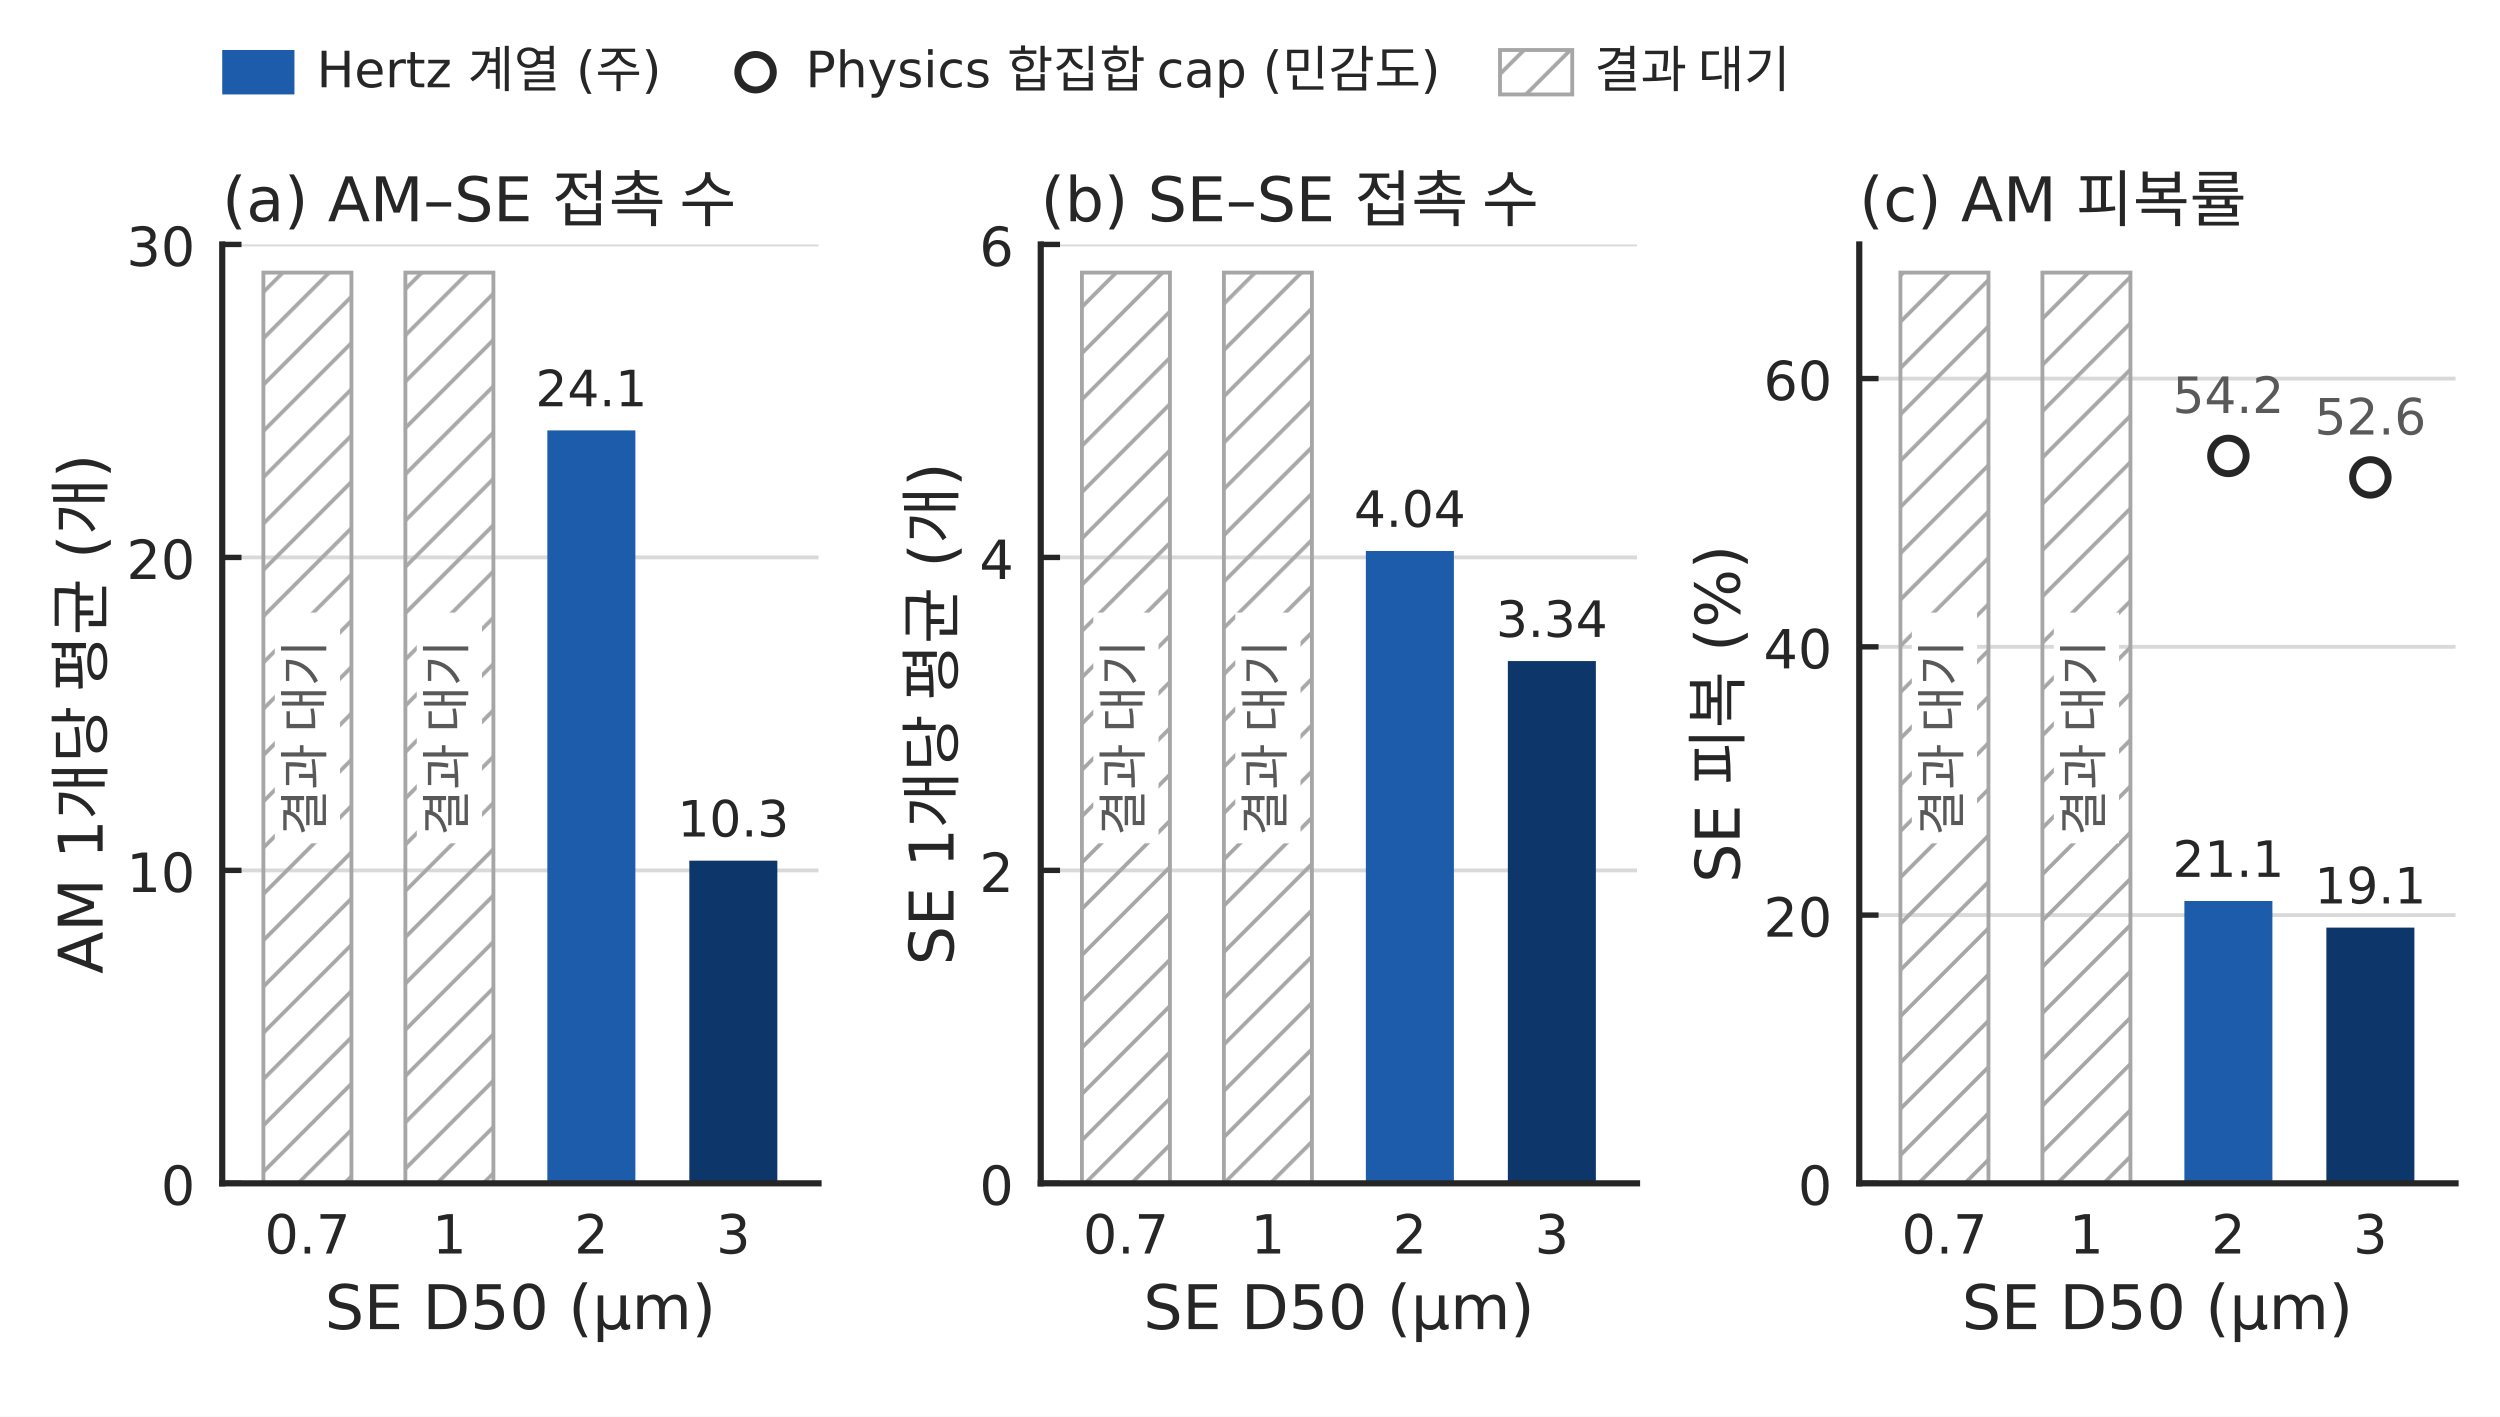
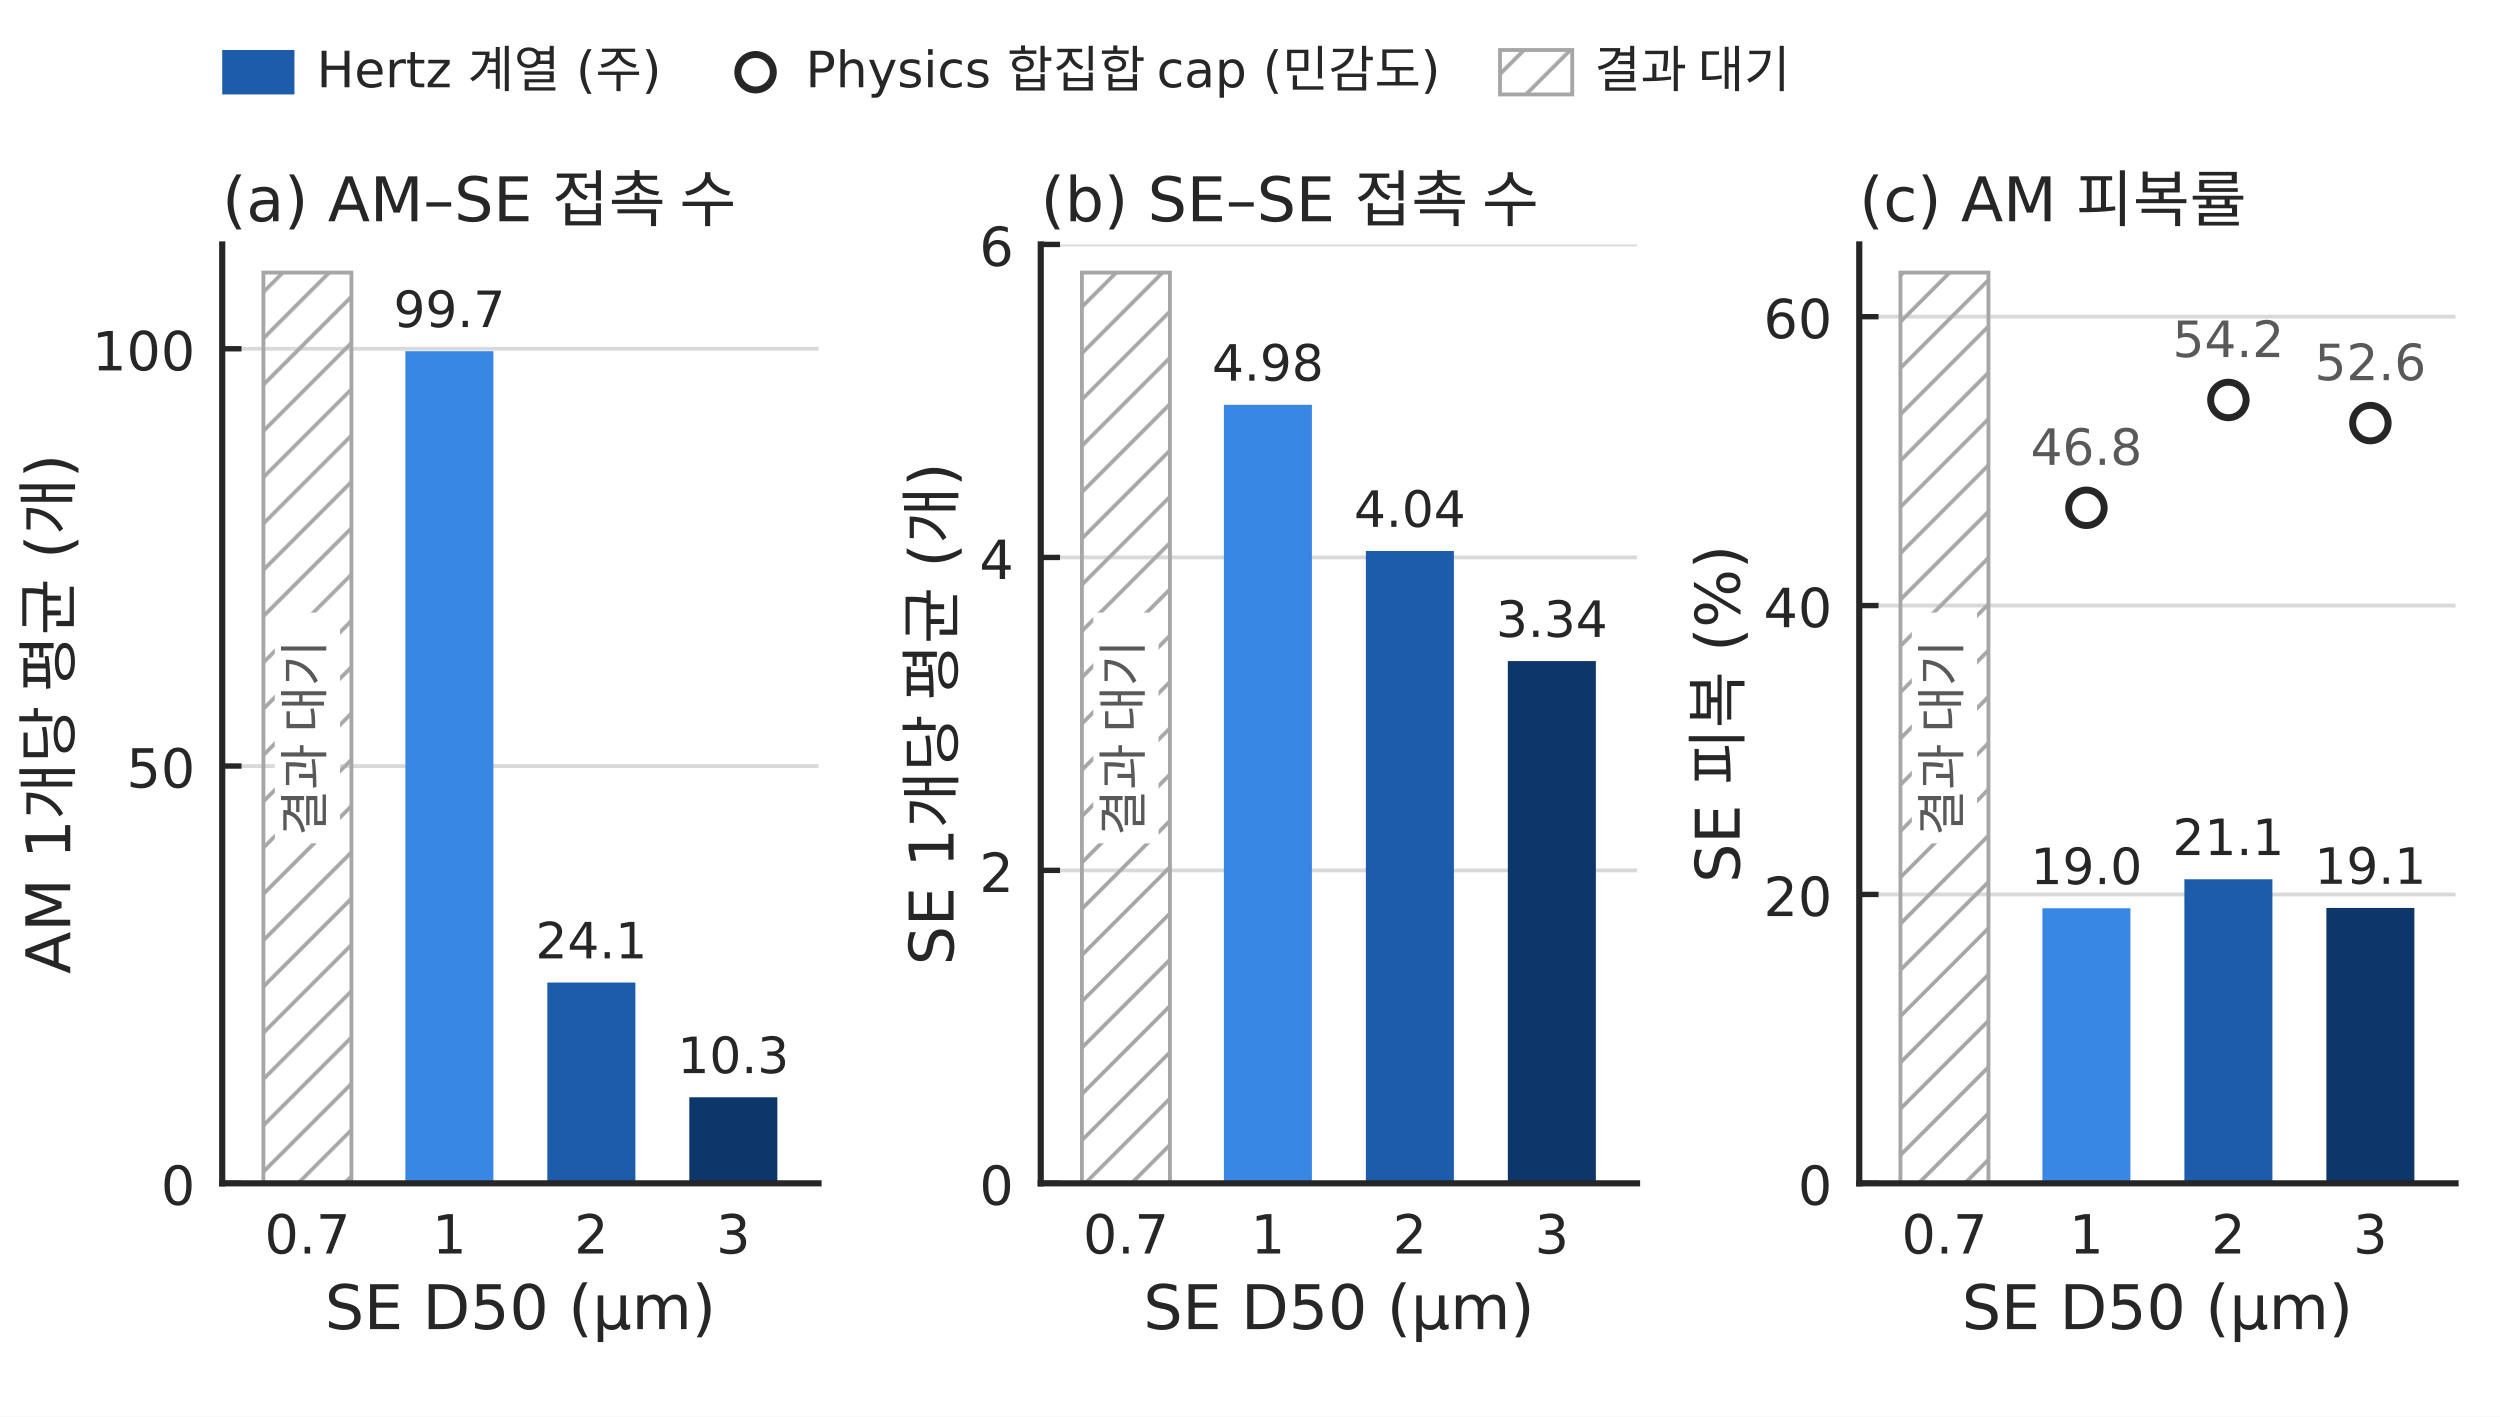
<svg xmlns="http://www.w3.org/2000/svg" xmlns:xlink="http://www.w3.org/1999/xlink" width="324pt" height="183.6pt" viewBox="0 0 324 183.6" version="1.1">
  <defs>
    <style type="text/css">*{stroke-linejoin: round; stroke-linecap: butt}</style>
  </defs>
  <g id="figure_1">
    <g id="patch_1">
      <path d="M 0 183.6  L 324 183.6  L 324 0  L 0 0  z " style="fill: #ffffff" />
    </g>
    <g id="axes_1">
      <g id="patch_2">
        <path d="M 28.8 153.36  L 106.08 153.36  L 106.08 31.68  L 28.8 31.68  z " style="fill: #ffffff" />
      </g>
      <g id="matplotlib.axis_1">
        <g id="xtick_1">
          <g id="line2d_1" />
          <g id="text_1">
            <text style="font-size: 7px; font-family: 'Aptos', 'Malgun Gothic', 'Carlito', 'WenQuanYi Zen Hei', 'DejaVu Sans'; text-anchor: middle; fill: #262626" x="39.84" y="162.459" transform="rotate(-0 39.84 162.4586)">0.7</text>
          </g>
        </g>
        <g id="xtick_2">
          <g id="line2d_2" />
          <g id="text_2">
            <text style="font-size: 7px; font-family: 'Aptos', 'Malgun Gothic', 'Carlito', 'WenQuanYi Zen Hei', 'DejaVu Sans'; text-anchor: middle; fill: #262626" x="58.24" y="162.459" transform="rotate(-0 58.24 162.4586)">1</text>
          </g>
        </g>
        <g id="xtick_3">
          <g id="line2d_3" />
          <g id="text_3">
            <text style="font-size: 7px; font-family: 'Aptos', 'Malgun Gothic', 'Carlito', 'WenQuanYi Zen Hei', 'DejaVu Sans'; text-anchor: middle; fill: #262626" x="76.64" y="162.459" transform="rotate(-0 76.64 162.4586)">2</text>
          </g>
        </g>
        <g id="xtick_4">
          <g id="line2d_4" />
          <g id="text_4">
            <text style="font-size: 7px; font-family: 'Aptos', 'Malgun Gothic', 'Carlito', 'WenQuanYi Zen Hei', 'DejaVu Sans'; text-anchor: middle; fill: #262626" x="95.04" y="162.459" transform="rotate(-0 95.04 162.4586)">3</text>
          </g>
        </g>
        <g id="text_5">
          <text style="font-size: 8px; font-family: 'Aptos', 'Malgun Gothic', 'Carlito', 'WenQuanYi Zen Hei', 'DejaVu Sans'; text-anchor: middle; fill: #262626" x="67.44" y="172.258" transform="rotate(-0 67.44 172.2584)">SE D50 (µm)</text>
        </g>
      </g>
      <g id="matplotlib.axis_2">
        <g id="ytick_1">
          <g id="line2d_5">
            <path d="M 28.8 153.36  L 106.08 153.36  " clip-path="url(#pa91ef1bcfa)" style="fill: none; stroke: #d9d9d9; stroke-width: 0.5; stroke-linecap: square" />
          </g>
          <g id="line2d_6">
            <defs>
              <path id="m4b9ea9e945" d="M 0 0  L 2.5 0  " style="stroke: #262626; stroke-width: 0.7" />
            </defs>
            <g>
              <use xlink:href="#m4b9ea9e945" x="28.8" y="153.36" style="fill: #262626; stroke: #262626; stroke-width: 0.7" />
            </g>
          </g>
          <g id="text_6">
            <text style="font-size: 7px; font-family: 'Aptos', 'Malgun Gothic', 'Carlito', 'WenQuanYi Zen Hei', 'DejaVu Sans'; text-anchor: end; fill: #262626" x="25.3" y="156.159" transform="rotate(-0 25.3 156.1593)">0</text>
          </g>
        </g>
        <g id="ytick_2">
          <g id="line2d_7">
-             <path d="M 28.8 112.8  L 106.08 112.8  " clip-path="url(#pa91ef1bcfa)" style="fill: none; stroke: #d9d9d9; stroke-width: 0.5; stroke-linecap: square" />
+             <path d="M 28.8 99.28  L 106.08 99.28  " clip-path="url(#pa91ef1bcfa)" style="fill: none; stroke: #d9d9d9; stroke-width: 0.5; stroke-linecap: square" />
          </g>
          <g id="line2d_8">
            <g>
-               <use xlink:href="#m4b9ea9e945" x="28.8" y="112.8" style="fill: #262626; stroke: #262626; stroke-width: 0.7" />
+               <use xlink:href="#m4b9ea9e945" x="28.8" y="99.28" style="fill: #262626; stroke: #262626; stroke-width: 0.7" />
            </g>
          </g>
          <g id="text_7">
-             <text style="font-size: 7px; font-family: 'Aptos', 'Malgun Gothic', 'Carlito', 'WenQuanYi Zen Hei', 'DejaVu Sans'; text-anchor: end; fill: #262626" x="25.3" y="115.599" transform="rotate(-0 25.3 115.5993)">10</text>
+             <text style="font-size: 7px; font-family: 'Aptos', 'Malgun Gothic', 'Carlito', 'WenQuanYi Zen Hei', 'DejaVu Sans'; text-anchor: end; fill: #262626" x="25.3" y="102.079" transform="rotate(-0 25.3 102.0793)">50</text>
          </g>
        </g>
        <g id="ytick_3">
          <g id="line2d_9">
-             <path d="M 28.8 72.24  L 106.08 72.24  " clip-path="url(#pa91ef1bcfa)" style="fill: none; stroke: #d9d9d9; stroke-width: 0.5; stroke-linecap: square" />
+             <path d="M 28.8 45.2  L 106.08 45.2  " clip-path="url(#pa91ef1bcfa)" style="fill: none; stroke: #d9d9d9; stroke-width: 0.5; stroke-linecap: square" />
          </g>
          <g id="line2d_10">
            <g>
-               <use xlink:href="#m4b9ea9e945" x="28.8" y="72.24" style="fill: #262626; stroke: #262626; stroke-width: 0.7" />
+               <use xlink:href="#m4b9ea9e945" x="28.8" y="45.2" style="fill: #262626; stroke: #262626; stroke-width: 0.7" />
            </g>
          </g>
          <g id="text_8">
-             <text style="font-size: 7px; font-family: 'Aptos', 'Malgun Gothic', 'Carlito', 'WenQuanYi Zen Hei', 'DejaVu Sans'; text-anchor: end; fill: #262626" x="25.3" y="75.039" transform="rotate(-0 25.3 75.03932)">20</text>
-           </g>
-         </g>
-         <g id="ytick_4">
-           <g id="line2d_11">
-             <path d="M 28.8 31.68  L 106.08 31.68  " clip-path="url(#pa91ef1bcfa)" style="fill: none; stroke: #d9d9d9; stroke-width: 0.5; stroke-linecap: square" />
-           </g>
-           <g id="line2d_12">
-             <g>
-               <use xlink:href="#m4b9ea9e945" x="28.8" y="31.68" style="fill: #262626; stroke: #262626; stroke-width: 0.7" />
-             </g>
-           </g>
-           <g id="text_9">
-             <text style="font-size: 7px; font-family: 'Aptos', 'Malgun Gothic', 'Carlito', 'WenQuanYi Zen Hei', 'DejaVu Sans'; text-anchor: end; fill: #262626" x="25.3" y="34.479" transform="rotate(-0 25.3 34.47932)">30</text>
-           </g>
-         </g>
-         <g id="text_10">
-           <text style="font-size: 8px; font-family: 'Aptos', 'Malgun Gothic', 'Carlito', 'WenQuanYi Zen Hei', 'DejaVu Sans'; text-anchor: middle; fill: #262626" x="13.303" y="92.52" transform="rotate(-90 13.30281 92.52)">AM 1개당 평균 (개)</text>
+             <text style="font-size: 7px; font-family: 'Aptos', 'Malgun Gothic', 'Carlito', 'WenQuanYi Zen Hei', 'DejaVu Sans'; text-anchor: end; fill: #262626" x="25.3" y="47.999" transform="rotate(-0 25.3 47.99932)">100</text>
+           </g>
+         </g>
+         <g id="text_9">
+           <text style="font-size: 8px; font-family: 'Aptos', 'Malgun Gothic', 'Carlito', 'WenQuanYi Zen Hei', 'DejaVu Sans'; text-anchor: middle; fill: #262626" x="9.105" y="92.52" transform="rotate(-90 9.105 92.52)">AM 1개당 평균 (개)</text>
        </g>
      </g>
      <g id="patch_3">
        <path d="M 34.136 153.36  L 45.544 153.36  L 45.544 35.33  L 34.136 35.33  z " clip-path="url(#pa91ef1bcfa)" style="fill: url(#hf01d2c8f13); stroke: #a6a6a6; stroke-width: 0.5; stroke-linejoin: miter" />
      </g>
      <g id="patch_4">
-         <path d="M 52.536 153.36  L 63.944 153.36  L 63.944 35.33  L 52.536 35.33  z " clip-path="url(#pa91ef1bcfa)" style="fill: url(#hf01d2c8f13); stroke: #a6a6a6; stroke-width: 0.5; stroke-linejoin: miter" />
+         <path d="M 52.536 153.36  L 63.944 153.36  L 63.944 45.517  L 52.536 45.517  z " clip-path="url(#pa91ef1bcfa)" style="fill: #3987e5" />
      </g>
      <g id="patch_5">
-         <path d="M 70.936 153.36  L 82.344 153.36  L 82.344 55.78  L 70.936 55.78  z " clip-path="url(#pa91ef1bcfa)" style="fill: #1c5cab" />
+         <path d="M 70.936 153.36  L 82.344 153.36  L 82.344 127.339  L 70.936 127.339  z " clip-path="url(#pa91ef1bcfa)" style="fill: #1c5cab" />
      </g>
      <g id="patch_6">
-         <path d="M 89.336 153.36  L 100.744 153.36  L 100.744 111.541  L 89.336 111.541  z " clip-path="url(#pa91ef1bcfa)" style="fill: #0d366b" />
+         <path d="M 89.336 153.36  L 100.744 153.36  L 100.744 142.208  L 89.336 142.208  z " clip-path="url(#pa91ef1bcfa)" style="fill: #0d366b" />
      </g>
      <g id="patch_7">
        <path d="M 28.8 153.36  L 28.8 31.68  " style="fill: none; stroke: #262626; stroke-width: 0.8; stroke-linejoin: miter; stroke-linecap: square" />
      </g>
      <g id="patch_8">
        <path d="M 28.8 153.36  L 106.08 153.36  " style="fill: none; stroke: #262626; stroke-width: 0.8; stroke-linejoin: miter; stroke-linecap: square" />
      </g>
-       <g id="text_11">
+       <g id="text_10">
        <g id="patch_9">
          <path d="M 44.065 109.295  L 44.065 79.396  L 35.615 79.396  L 35.615 109.295  z " style="fill: #ffffff" />
        </g>
        <text style="font-size: 6.5px; font-family: 'Aptos', 'Malgun Gothic', 'Carlito', 'WenQuanYi Zen Hei', 'DejaVu Sans'; fill: #595959" transform="translate(41.78873 108.3197) rotate(-90)">결과 대기</text>
      </g>
+       <g id="text_11">
+         <text style="font-size: 8px; font-family: 'Aptos', 'Malgun Gothic', 'Carlito', 'WenQuanYi Zen Hei', 'DejaVu Sans'; text-anchor: start; fill: #262626" x="28.8" y="28.68" transform="rotate(-0 28.8 28.68)">(a) AM–SE 접촉 수</text>
+       </g>
      <g id="text_12">
-         <g id="patch_10">
-           <path d="M 62.465 109.295  L 62.465 79.396  L 54.015 79.396  L 54.015 109.295  z " style="fill: #ffffff" />
-         </g>
-         <text style="font-size: 6.5px; font-family: 'Aptos', 'Malgun Gothic', 'Carlito', 'WenQuanYi Zen Hei', 'DejaVu Sans'; fill: #595959" transform="translate(60.18873 108.3197) rotate(-90)">결과 대기</text>
+         <text style="font-size: 6.5px; font-family: 'Aptos', 'Malgun Gothic', 'Carlito', 'WenQuanYi Zen Hei', 'DejaVu Sans'; text-anchor: middle; fill: #262626" x="58.24" y="42.39" transform="rotate(-0 58.24 42.39049)">99.7</text>
      </g>
      <g id="text_13">
-         <text style="font-size: 8px; font-family: 'Aptos', 'Malgun Gothic', 'Carlito', 'WenQuanYi Zen Hei', 'DejaVu Sans'; text-anchor: start; fill: #262626" x="28.8" y="28.68" transform="rotate(-0 28.8 28.68)">(a) AM–SE 접촉 수</text>
+         <text style="font-size: 6.5px; font-family: 'Aptos', 'Malgun Gothic', 'Carlito', 'WenQuanYi Zen Hei', 'DejaVu Sans'; text-anchor: middle; fill: #262626" x="76.64" y="124.212" transform="rotate(-0 76.64 124.2123)">24.1</text>
      </g>
      <g id="text_14">
-         <text style="font-size: 6.5px; font-family: 'Aptos', 'Malgun Gothic', 'Carlito', 'WenQuanYi Zen Hei', 'DejaVu Sans'; text-anchor: middle; fill: #262626" x="76.64" y="52.654" transform="rotate(-0 76.64 52.654)">24.1</text>
-       </g>
-       <g id="text_15">
-         <text style="font-size: 6.5px; font-family: 'Aptos', 'Malgun Gothic', 'Carlito', 'WenQuanYi Zen Hei', 'DejaVu Sans'; text-anchor: middle; fill: #262626" x="95.04" y="108.415" transform="rotate(-0 95.04 108.4146)">10.3</text>
+         <text style="font-size: 6.5px; font-family: 'Aptos', 'Malgun Gothic', 'Carlito', 'WenQuanYi Zen Hei', 'DejaVu Sans'; text-anchor: middle; fill: #262626" x="95.04" y="139.082" transform="rotate(-0 95.04 139.0818)">10.3</text>
      </g>
    </g>
    <g id="axes_2">
-       <g id="patch_11">
+       <g id="patch_10">
        <path d="M 134.88 153.36  L 212.16 153.36  L 212.16 31.68  L 134.88 31.68  z " style="fill: #ffffff" />
      </g>
      <g id="matplotlib.axis_3">
        <g id="xtick_5">
+           <g id="line2d_11" />
+           <g id="text_15">
+             <text style="font-size: 7px; font-family: 'Aptos', 'Malgun Gothic', 'Carlito', 'WenQuanYi Zen Hei', 'DejaVu Sans'; text-anchor: middle; fill: #262626" x="145.92" y="162.459" transform="rotate(-0 145.92 162.4586)">0.7</text>
+           </g>
+         </g>
+         <g id="xtick_6">
+           <g id="line2d_12" />
+           <g id="text_16">
+             <text style="font-size: 7px; font-family: 'Aptos', 'Malgun Gothic', 'Carlito', 'WenQuanYi Zen Hei', 'DejaVu Sans'; text-anchor: middle; fill: #262626" x="164.32" y="162.459" transform="rotate(-0 164.32 162.4586)">1</text>
+           </g>
+         </g>
+         <g id="xtick_7">
          <g id="line2d_13" />
-           <g id="text_16">
-             <text style="font-size: 7px; font-family: 'Aptos', 'Malgun Gothic', 'Carlito', 'WenQuanYi Zen Hei', 'DejaVu Sans'; text-anchor: middle; fill: #262626" x="145.92" y="162.459" transform="rotate(-0 145.92 162.4586)">0.7</text>
-           </g>
-         </g>
-         <g id="xtick_6">
+           <g id="text_17">
+             <text style="font-size: 7px; font-family: 'Aptos', 'Malgun Gothic', 'Carlito', 'WenQuanYi Zen Hei', 'DejaVu Sans'; text-anchor: middle; fill: #262626" x="182.72" y="162.459" transform="rotate(-0 182.72 162.4586)">2</text>
+           </g>
+         </g>
+         <g id="xtick_8">
          <g id="line2d_14" />
-           <g id="text_17">
-             <text style="font-size: 7px; font-family: 'Aptos', 'Malgun Gothic', 'Carlito', 'WenQuanYi Zen Hei', 'DejaVu Sans'; text-anchor: middle; fill: #262626" x="164.32" y="162.459" transform="rotate(-0 164.32 162.4586)">1</text>
-           </g>
-         </g>
-         <g id="xtick_7">
-           <g id="line2d_15" />
          <g id="text_18">
-             <text style="font-size: 7px; font-family: 'Aptos', 'Malgun Gothic', 'Carlito', 'WenQuanYi Zen Hei', 'DejaVu Sans'; text-anchor: middle; fill: #262626" x="182.72" y="162.459" transform="rotate(-0 182.72 162.4586)">2</text>
-           </g>
-         </g>
-         <g id="xtick_8">
-           <g id="line2d_16" />
-           <g id="text_19">
            <text style="font-size: 7px; font-family: 'Aptos', 'Malgun Gothic', 'Carlito', 'WenQuanYi Zen Hei', 'DejaVu Sans'; text-anchor: middle; fill: #262626" x="201.12" y="162.459" transform="rotate(-0 201.12 162.4586)">3</text>
          </g>
        </g>
-         <g id="text_20">
+         <g id="text_19">
          <text style="font-size: 8px; font-family: 'Aptos', 'Malgun Gothic', 'Carlito', 'WenQuanYi Zen Hei', 'DejaVu Sans'; text-anchor: middle; fill: #262626" x="173.52" y="172.258" transform="rotate(-0 173.52 172.2584)">SE D50 (µm)</text>
        </g>
      </g>
      <g id="matplotlib.axis_4">
+         <g id="ytick_4">
+           <g id="line2d_15">
+             <path d="M 134.88 153.36  L 212.16 153.36  " clip-path="url(#pe28808ce38)" style="fill: none; stroke: #d9d9d9; stroke-width: 0.5; stroke-linecap: square" />
+           </g>
+           <g id="line2d_16">
+             <g>
+               <use xlink:href="#m4b9ea9e945" x="134.88" y="153.36" style="fill: #262626; stroke: #262626; stroke-width: 0.7" />
+             </g>
+           </g>
+           <g id="text_20">
+             <text style="font-size: 7px; font-family: 'Aptos', 'Malgun Gothic', 'Carlito', 'WenQuanYi Zen Hei', 'DejaVu Sans'; text-anchor: end; fill: #262626" x="131.38" y="156.159" transform="rotate(-0 131.38 156.1593)">0</text>
+           </g>
+         </g>
        <g id="ytick_5">
          <g id="line2d_17">
-             <path d="M 134.88 153.36  L 212.16 153.36  " clip-path="url(#pe28808ce38)" style="fill: none; stroke: #d9d9d9; stroke-width: 0.5; stroke-linecap: square" />
+             <path d="M 134.88 112.8  L 212.16 112.8  " clip-path="url(#pe28808ce38)" style="fill: none; stroke: #d9d9d9; stroke-width: 0.5; stroke-linecap: square" />
          </g>
          <g id="line2d_18">
            <g>
-               <use xlink:href="#m4b9ea9e945" x="134.88" y="153.36" style="fill: #262626; stroke: #262626; stroke-width: 0.7" />
+               <use xlink:href="#m4b9ea9e945" x="134.88" y="112.8" style="fill: #262626; stroke: #262626; stroke-width: 0.7" />
            </g>
          </g>
          <g id="text_21">
-             <text style="font-size: 7px; font-family: 'Aptos', 'Malgun Gothic', 'Carlito', 'WenQuanYi Zen Hei', 'DejaVu Sans'; text-anchor: end; fill: #262626" x="131.38" y="156.159" transform="rotate(-0 131.38 156.1593)">0</text>
+             <text style="font-size: 7px; font-family: 'Aptos', 'Malgun Gothic', 'Carlito', 'WenQuanYi Zen Hei', 'DejaVu Sans'; text-anchor: end; fill: #262626" x="131.38" y="115.599" transform="rotate(-0 131.38 115.5993)">2</text>
          </g>
        </g>
        <g id="ytick_6">
          <g id="line2d_19">
-             <path d="M 134.88 112.8  L 212.16 112.8  " clip-path="url(#pe28808ce38)" style="fill: none; stroke: #d9d9d9; stroke-width: 0.5; stroke-linecap: square" />
+             <path d="M 134.88 72.24  L 212.16 72.24  " clip-path="url(#pe28808ce38)" style="fill: none; stroke: #d9d9d9; stroke-width: 0.5; stroke-linecap: square" />
          </g>
          <g id="line2d_20">
            <g>
-               <use xlink:href="#m4b9ea9e945" x="134.88" y="112.8" style="fill: #262626; stroke: #262626; stroke-width: 0.7" />
+               <use xlink:href="#m4b9ea9e945" x="134.88" y="72.24" style="fill: #262626; stroke: #262626; stroke-width: 0.7" />
            </g>
          </g>
          <g id="text_22">
-             <text style="font-size: 7px; font-family: 'Aptos', 'Malgun Gothic', 'Carlito', 'WenQuanYi Zen Hei', 'DejaVu Sans'; text-anchor: end; fill: #262626" x="131.38" y="115.599" transform="rotate(-0 131.38 115.5993)">2</text>
+             <text style="font-size: 7px; font-family: 'Aptos', 'Malgun Gothic', 'Carlito', 'WenQuanYi Zen Hei', 'DejaVu Sans'; text-anchor: end; fill: #262626" x="131.38" y="75.039" transform="rotate(-0 131.38 75.03932)">4</text>
          </g>
        </g>
        <g id="ytick_7">
          <g id="line2d_21">
-             <path d="M 134.88 72.24  L 212.16 72.24  " clip-path="url(#pe28808ce38)" style="fill: none; stroke: #d9d9d9; stroke-width: 0.5; stroke-linecap: square" />
+             <path d="M 134.88 31.68  L 212.16 31.68  " clip-path="url(#pe28808ce38)" style="fill: none; stroke: #d9d9d9; stroke-width: 0.5; stroke-linecap: square" />
          </g>
          <g id="line2d_22">
            <g>
-               <use xlink:href="#m4b9ea9e945" x="134.88" y="72.24" style="fill: #262626; stroke: #262626; stroke-width: 0.7" />
+               <use xlink:href="#m4b9ea9e945" x="134.88" y="31.68" style="fill: #262626; stroke: #262626; stroke-width: 0.7" />
            </g>
          </g>
          <g id="text_23">
-             <text style="font-size: 7px; font-family: 'Aptos', 'Malgun Gothic', 'Carlito', 'WenQuanYi Zen Hei', 'DejaVu Sans'; text-anchor: end; fill: #262626" x="131.38" y="75.039" transform="rotate(-0 131.38 75.03932)">4</text>
-           </g>
-         </g>
-         <g id="ytick_8">
-           <g id="line2d_23">
-             <path d="M 134.88 31.68  L 212.16 31.68  " clip-path="url(#pe28808ce38)" style="fill: none; stroke: #d9d9d9; stroke-width: 0.5; stroke-linecap: square" />
-           </g>
-           <g id="line2d_24">
-             <g>
-               <use xlink:href="#m4b9ea9e945" x="134.88" y="31.68" style="fill: #262626; stroke: #262626; stroke-width: 0.7" />
-             </g>
-           </g>
-           <g id="text_24">
            <text style="font-size: 7px; font-family: 'Aptos', 'Malgun Gothic', 'Carlito', 'WenQuanYi Zen Hei', 'DejaVu Sans'; text-anchor: end; fill: #262626" x="131.38" y="34.479" transform="rotate(-0 131.38 34.47932)">6</text>
          </g>
        </g>
-         <g id="text_25">
+         <g id="text_24">
          <text style="font-size: 8px; font-family: 'Aptos', 'Malgun Gothic', 'Carlito', 'WenQuanYi Zen Hei', 'DejaVu Sans'; text-anchor: middle; fill: #262626" x="123.581" y="92.52" transform="rotate(-90 123.5806 92.52)">SE 1개당 평균 (개)</text>
        </g>
      </g>
+       <g id="patch_11">
+         <path d="M 140.216 153.36  L 151.624 153.36  L 151.624 35.33  L 140.216 35.33  z " clip-path="url(#pe28808ce38)" style="fill: url(#hf01d2c8f13); stroke: #a6a6a6; stroke-width: 0.5; stroke-linejoin: miter" />
+       </g>
      <g id="patch_12">
-         <path d="M 140.216 153.36  L 151.624 153.36  L 151.624 35.33  L 140.216 35.33  z " clip-path="url(#pe28808ce38)" style="fill: url(#hf01d2c8f13); stroke: #a6a6a6; stroke-width: 0.5; stroke-linejoin: miter" />
+         <path d="M 158.616 153.36  L 170.024 153.36  L 170.024 52.462  L 158.616 52.462  z " clip-path="url(#pe28808ce38)" style="fill: #3987e5" />
      </g>
      <g id="patch_13">
-         <path d="M 158.616 153.36  L 170.024 153.36  L 170.024 35.33  L 158.616 35.33  z " clip-path="url(#pe28808ce38)" style="fill: url(#hf01d2c8f13); stroke: #a6a6a6; stroke-width: 0.5; stroke-linejoin: miter" />
+         <path d="M 177.016 153.36  L 188.424 153.36  L 188.424 71.41  L 177.016 71.41  z " clip-path="url(#pe28808ce38)" style="fill: #1c5cab" />
      </g>
      <g id="patch_14">
-         <path d="M 177.016 153.36  L 188.424 153.36  L 188.424 71.41  L 177.016 71.41  z " clip-path="url(#pe28808ce38)" style="fill: #1c5cab" />
+         <path d="M 195.416 153.36  L 206.824 153.36  L 206.824 85.673  L 195.416 85.673  z " clip-path="url(#pe28808ce38)" style="fill: #0d366b" />
      </g>
      <g id="patch_15">
-         <path d="M 195.416 153.36  L 206.824 153.36  L 206.824 85.673  L 195.416 85.673  z " clip-path="url(#pe28808ce38)" style="fill: #0d366b" />
+         <path d="M 134.88 153.36  L 134.88 31.68  " style="fill: none; stroke: #262626; stroke-width: 0.8; stroke-linejoin: miter; stroke-linecap: square" />
      </g>
      <g id="patch_16">
-         <path d="M 134.88 153.36  L 134.88 31.68  " style="fill: none; stroke: #262626; stroke-width: 0.8; stroke-linejoin: miter; stroke-linecap: square" />
-       </g>
-       <g id="patch_17">
        <path d="M 134.88 153.36  L 212.16 153.36  " style="fill: none; stroke: #262626; stroke-width: 0.8; stroke-linejoin: miter; stroke-linecap: square" />
      </g>
+       <g id="text_25">
+         <g id="patch_17">
+           <path d="M 150.145 109.295  L 150.145 79.396  L 141.695 79.396  L 141.695 109.295  z " style="fill: #ffffff" />
+         </g>
+         <text style="font-size: 6.5px; font-family: 'Aptos', 'Malgun Gothic', 'Carlito', 'WenQuanYi Zen Hei', 'DejaVu Sans'; fill: #595959" transform="translate(147.8687 108.3197) rotate(-90)">결과 대기</text>
+       </g>
      <g id="text_26">
-         <g id="patch_18">
-           <path d="M 150.145 109.295  L 150.145 79.396  L 141.695 79.396  L 141.695 109.295  z " style="fill: #ffffff" />
-         </g>
-         <text style="font-size: 6.5px; font-family: 'Aptos', 'Malgun Gothic', 'Carlito', 'WenQuanYi Zen Hei', 'DejaVu Sans'; fill: #595959" transform="translate(147.8687 108.3197) rotate(-90)">결과 대기</text>
+         <text style="font-size: 8px; font-family: 'Aptos', 'Malgun Gothic', 'Carlito', 'WenQuanYi Zen Hei', 'DejaVu Sans'; text-anchor: start; fill: #262626" x="134.88" y="28.68" transform="rotate(-0 134.88 28.68)">(b) SE–SE 접촉 수</text>
      </g>
      <g id="text_27">
-         <g id="patch_19">
-           <path d="M 168.545 109.295  L 168.545 79.396  L 160.095 79.396  L 160.095 109.295  z " style="fill: #ffffff" />
-         </g>
-         <text style="font-size: 6.5px; font-family: 'Aptos', 'Malgun Gothic', 'Carlito', 'WenQuanYi Zen Hei', 'DejaVu Sans'; fill: #595959" transform="translate(166.2687 108.3197) rotate(-90)">결과 대기</text>
+         <text style="font-size: 6.5px; font-family: 'Aptos', 'Malgun Gothic', 'Carlito', 'WenQuanYi Zen Hei', 'DejaVu Sans'; text-anchor: middle; fill: #262626" x="164.32" y="49.335" transform="rotate(-0 164.32 49.33527)">4.98</text>
      </g>
      <g id="text_28">
-         <text style="font-size: 8px; font-family: 'Aptos', 'Malgun Gothic', 'Carlito', 'WenQuanYi Zen Hei', 'DejaVu Sans'; text-anchor: start; fill: #262626" x="134.88" y="28.68" transform="rotate(-0 134.88 28.68)">(b) SE–SE 접촉 수</text>
+         <text style="font-size: 6.5px; font-family: 'Aptos', 'Malgun Gothic', 'Carlito', 'WenQuanYi Zen Hei', 'DejaVu Sans'; text-anchor: middle; fill: #262626" x="182.72" y="68.284" transform="rotate(-0 182.72 68.28375)">4.04</text>
      </g>
      <g id="text_29">
-         <text style="font-size: 6.5px; font-family: 'Aptos', 'Malgun Gothic', 'Carlito', 'WenQuanYi Zen Hei', 'DejaVu Sans'; text-anchor: middle; fill: #262626" x="182.72" y="68.284" transform="rotate(-0 182.72 68.28375)">4.04</text>
-       </g>
-       <g id="text_30">
        <text style="font-size: 6.5px; font-family: 'Aptos', 'Malgun Gothic', 'Carlito', 'WenQuanYi Zen Hei', 'DejaVu Sans'; text-anchor: middle; fill: #262626" x="201.12" y="82.546" transform="rotate(-0 201.12 82.54608)">3.34</text>
      </g>
    </g>
    <g id="axes_3">
-       <g id="patch_20">
+       <g id="patch_18">
        <path d="M 240.96 153.36  L 318.24 153.36  L 318.24 31.68  L 240.96 31.68  z " style="fill: #ffffff" />
      </g>
      <g id="matplotlib.axis_5">
        <g id="xtick_9">
+           <g id="line2d_23" />
+           <g id="text_30">
+             <text style="font-size: 7px; font-family: 'Aptos', 'Malgun Gothic', 'Carlito', 'WenQuanYi Zen Hei', 'DejaVu Sans'; text-anchor: middle; fill: #262626" x="252" y="162.459" transform="rotate(-0 252 162.4586)">0.7</text>
+           </g>
+         </g>
+         <g id="xtick_10">
+           <g id="line2d_24" />
+           <g id="text_31">
+             <text style="font-size: 7px; font-family: 'Aptos', 'Malgun Gothic', 'Carlito', 'WenQuanYi Zen Hei', 'DejaVu Sans'; text-anchor: middle; fill: #262626" x="270.4" y="162.459" transform="rotate(-0 270.4 162.4586)">1</text>
+           </g>
+         </g>
+         <g id="xtick_11">
          <g id="line2d_25" />
-           <g id="text_31">
-             <text style="font-size: 7px; font-family: 'Aptos', 'Malgun Gothic', 'Carlito', 'WenQuanYi Zen Hei', 'DejaVu Sans'; text-anchor: middle; fill: #262626" x="252" y="162.459" transform="rotate(-0 252 162.4586)">0.7</text>
-           </g>
-         </g>
-         <g id="xtick_10">
+           <g id="text_32">
+             <text style="font-size: 7px; font-family: 'Aptos', 'Malgun Gothic', 'Carlito', 'WenQuanYi Zen Hei', 'DejaVu Sans'; text-anchor: middle; fill: #262626" x="288.8" y="162.459" transform="rotate(-0 288.8 162.4586)">2</text>
+           </g>
+         </g>
+         <g id="xtick_12">
          <g id="line2d_26" />
-           <g id="text_32">
-             <text style="font-size: 7px; font-family: 'Aptos', 'Malgun Gothic', 'Carlito', 'WenQuanYi Zen Hei', 'DejaVu Sans'; text-anchor: middle; fill: #262626" x="270.4" y="162.459" transform="rotate(-0 270.4 162.4586)">1</text>
-           </g>
-         </g>
-         <g id="xtick_11">
-           <g id="line2d_27" />
          <g id="text_33">
-             <text style="font-size: 7px; font-family: 'Aptos', 'Malgun Gothic', 'Carlito', 'WenQuanYi Zen Hei', 'DejaVu Sans'; text-anchor: middle; fill: #262626" x="288.8" y="162.459" transform="rotate(-0 288.8 162.4586)">2</text>
-           </g>
-         </g>
-         <g id="xtick_12">
-           <g id="line2d_28" />
-           <g id="text_34">
            <text style="font-size: 7px; font-family: 'Aptos', 'Malgun Gothic', 'Carlito', 'WenQuanYi Zen Hei', 'DejaVu Sans'; text-anchor: middle; fill: #262626" x="307.2" y="162.459" transform="rotate(-0 307.2 162.4586)">3</text>
          </g>
        </g>
-         <g id="text_35">
+         <g id="text_34">
          <text style="font-size: 8px; font-family: 'Aptos', 'Malgun Gothic', 'Carlito', 'WenQuanYi Zen Hei', 'DejaVu Sans'; text-anchor: middle; fill: #262626" x="279.6" y="172.258" transform="rotate(-0 279.6 172.2584)">SE D50 (µm)</text>
        </g>
      </g>
      <g id="matplotlib.axis_6">
+         <g id="ytick_8">
+           <g id="line2d_27">
+             <path d="M 240.96 153.36  L 318.24 153.36  " clip-path="url(#p6261319f55)" style="fill: none; stroke: #d9d9d9; stroke-width: 0.5; stroke-linecap: square" />
+           </g>
+           <g id="line2d_28">
+             <g>
+               <use xlink:href="#m4b9ea9e945" x="240.96" y="153.36" style="fill: #262626; stroke: #262626; stroke-width: 0.7" />
+             </g>
+           </g>
+           <g id="text_35">
+             <text style="font-size: 7px; font-family: 'Aptos', 'Malgun Gothic', 'Carlito', 'WenQuanYi Zen Hei', 'DejaVu Sans'; text-anchor: end; fill: #262626" x="237.46" y="156.159" transform="rotate(-0 237.46 156.1593)">0</text>
+           </g>
+         </g>
        <g id="ytick_9">
          <g id="line2d_29">
-             <path d="M 240.96 153.36  L 318.24 153.36  " clip-path="url(#p6261319f55)" style="fill: none; stroke: #d9d9d9; stroke-width: 0.5; stroke-linecap: square" />
+             <path d="M 240.96 115.92  L 318.24 115.92  " clip-path="url(#p6261319f55)" style="fill: none; stroke: #d9d9d9; stroke-width: 0.5; stroke-linecap: square" />
          </g>
          <g id="line2d_30">
            <g>
-               <use xlink:href="#m4b9ea9e945" x="240.96" y="153.36" style="fill: #262626; stroke: #262626; stroke-width: 0.7" />
+               <use xlink:href="#m4b9ea9e945" x="240.96" y="115.92" style="fill: #262626; stroke: #262626; stroke-width: 0.7" />
            </g>
          </g>
          <g id="text_36">
-             <text style="font-size: 7px; font-family: 'Aptos', 'Malgun Gothic', 'Carlito', 'WenQuanYi Zen Hei', 'DejaVu Sans'; text-anchor: end; fill: #262626" x="237.46" y="156.159" transform="rotate(-0 237.46 156.1593)">0</text>
+             <text style="font-size: 7px; font-family: 'Aptos', 'Malgun Gothic', 'Carlito', 'WenQuanYi Zen Hei', 'DejaVu Sans'; text-anchor: end; fill: #262626" x="237.46" y="118.719" transform="rotate(-0 237.46 118.7193)">20</text>
          </g>
        </g>
        <g id="ytick_10">
          <g id="line2d_31">
-             <path d="M 240.96 118.594  L 318.24 118.594  " clip-path="url(#p6261319f55)" style="fill: none; stroke: #d9d9d9; stroke-width: 0.5; stroke-linecap: square" />
+             <path d="M 240.96 78.48  L 318.24 78.48  " clip-path="url(#p6261319f55)" style="fill: none; stroke: #d9d9d9; stroke-width: 0.5; stroke-linecap: square" />
          </g>
          <g id="line2d_32">
            <g>
-               <use xlink:href="#m4b9ea9e945" x="240.96" y="118.594" style="fill: #262626; stroke: #262626; stroke-width: 0.7" />
+               <use xlink:href="#m4b9ea9e945" x="240.96" y="78.48" style="fill: #262626; stroke: #262626; stroke-width: 0.7" />
            </g>
          </g>
          <g id="text_37">
-             <text style="font-size: 7px; font-family: 'Aptos', 'Malgun Gothic', 'Carlito', 'WenQuanYi Zen Hei', 'DejaVu Sans'; text-anchor: end; fill: #262626" x="237.46" y="121.394" transform="rotate(-0 237.46 121.3936)">20</text>
+             <text style="font-size: 7px; font-family: 'Aptos', 'Malgun Gothic', 'Carlito', 'WenQuanYi Zen Hei', 'DejaVu Sans'; text-anchor: end; fill: #262626" x="237.46" y="81.279" transform="rotate(-0 237.46 81.27932)">40</text>
          </g>
        </g>
        <g id="ytick_11">
          <g id="line2d_33">
-             <path d="M 240.96 83.829  L 318.24 83.829  " clip-path="url(#p6261319f55)" style="fill: none; stroke: #d9d9d9; stroke-width: 0.5; stroke-linecap: square" />
+             <path d="M 240.96 41.04  L 318.24 41.04  " clip-path="url(#p6261319f55)" style="fill: none; stroke: #d9d9d9; stroke-width: 0.5; stroke-linecap: square" />
          </g>
          <g id="line2d_34">
            <g>
-               <use xlink:href="#m4b9ea9e945" x="240.96" y="83.829" style="fill: #262626; stroke: #262626; stroke-width: 0.7" />
+               <use xlink:href="#m4b9ea9e945" x="240.96" y="41.04" style="fill: #262626; stroke: #262626; stroke-width: 0.7" />
            </g>
          </g>
          <g id="text_38">
-             <text style="font-size: 7px; font-family: 'Aptos', 'Malgun Gothic', 'Carlito', 'WenQuanYi Zen Hei', 'DejaVu Sans'; text-anchor: end; fill: #262626" x="237.46" y="86.628" transform="rotate(-0 237.46 86.62789)">40</text>
-           </g>
-         </g>
-         <g id="ytick_12">
-           <g id="line2d_35">
-             <path d="M 240.96 49.063  L 318.24 49.063  " clip-path="url(#p6261319f55)" style="fill: none; stroke: #d9d9d9; stroke-width: 0.5; stroke-linecap: square" />
-           </g>
-           <g id="line2d_36">
-             <g>
-               <use xlink:href="#m4b9ea9e945" x="240.96" y="49.063" style="fill: #262626; stroke: #262626; stroke-width: 0.7" />
-             </g>
-           </g>
-           <g id="text_39">
-             <text style="font-size: 7px; font-family: 'Aptos', 'Malgun Gothic', 'Carlito', 'WenQuanYi Zen Hei', 'DejaVu Sans'; text-anchor: end; fill: #262626" x="237.46" y="51.862" transform="rotate(-0 237.46 51.86217)">60</text>
-           </g>
-         </g>
-         <g id="text_40">
+             <text style="font-size: 7px; font-family: 'Aptos', 'Malgun Gothic', 'Carlito', 'WenQuanYi Zen Hei', 'DejaVu Sans'; text-anchor: end; fill: #262626" x="237.46" y="43.839" transform="rotate(-0 237.46 43.83932)">60</text>
+           </g>
+         </g>
+         <g id="text_39">
          <text style="font-size: 8px; font-family: 'Aptos', 'Malgun Gothic', 'Carlito', 'WenQuanYi Zen Hei', 'DejaVu Sans'; text-anchor: middle; fill: #262626" x="225.463" y="92.52" transform="rotate(-90 225.4628 92.52)">SE 피복 (%)</text>
        </g>
      </g>
+       <g id="patch_19">
+         <path d="M 246.296 153.36  L 257.704 153.36  L 257.704 35.33  L 246.296 35.33  z " clip-path="url(#p6261319f55)" style="fill: url(#hf01d2c8f13); stroke: #a6a6a6; stroke-width: 0.5; stroke-linejoin: miter" />
+       </g>
+       <g id="patch_20">
+         <path d="M 264.696 153.36  L 276.104 153.36  L 276.104 117.712  L 264.696 117.712  z " clip-path="url(#p6261319f55)" style="fill: #3987e5" />
+       </g>
      <g id="patch_21">
-         <path d="M 246.296 153.36  L 257.704 153.36  L 257.704 35.33  L 246.296 35.33  z " clip-path="url(#p6261319f55)" style="fill: url(#hf01d2c8f13); stroke: #a6a6a6; stroke-width: 0.5; stroke-linejoin: miter" />
+         <path d="M 283.096 153.36  L 294.504 153.36  L 294.504 113.951  L 283.096 113.951  z " clip-path="url(#p6261319f55)" style="fill: #1c5cab" />
      </g>
      <g id="patch_22">
-         <path d="M 264.696 153.36  L 276.104 153.36  L 276.104 35.33  L 264.696 35.33  z " clip-path="url(#p6261319f55)" style="fill: url(#hf01d2c8f13); stroke: #a6a6a6; stroke-width: 0.5; stroke-linejoin: miter" />
+         <path d="M 301.496 153.36  L 312.904 153.36  L 312.904 117.666  L 301.496 117.666  z " clip-path="url(#p6261319f55)" style="fill: #0d366b" />
      </g>
      <g id="patch_23">
-         <path d="M 283.096 153.36  L 294.504 153.36  L 294.504 116.766  L 283.096 116.766  z " clip-path="url(#p6261319f55)" style="fill: #1c5cab" />
+         <path d="M 240.96 153.36  L 240.96 31.68  " style="fill: none; stroke: #262626; stroke-width: 0.8; stroke-linejoin: miter; stroke-linecap: square" />
      </g>
      <g id="patch_24">
-         <path d="M 301.496 153.36  L 312.904 153.36  L 312.904 120.216  L 301.496 120.216  z " clip-path="url(#p6261319f55)" style="fill: #0d366b" />
-       </g>
-       <g id="patch_25">
-         <path d="M 240.96 153.36  L 240.96 31.68  " style="fill: none; stroke: #262626; stroke-width: 0.8; stroke-linejoin: miter; stroke-linecap: square" />
-       </g>
-       <g id="patch_26">
        <path d="M 240.96 153.36  L 318.24 153.36  " style="fill: none; stroke: #262626; stroke-width: 0.8; stroke-linejoin: miter; stroke-linecap: square" />
      </g>
+       <g id="text_40">
+         <g id="patch_25">
+           <path d="M 256.225 109.295  L 256.225 79.396  L 247.775 79.396  L 247.775 109.295  z " style="fill: #ffffff" />
+         </g>
+         <text style="font-size: 6.5px; font-family: 'Aptos', 'Malgun Gothic', 'Carlito', 'WenQuanYi Zen Hei', 'DejaVu Sans'; fill: #595959" transform="translate(253.9487 108.3197) rotate(-90)">결과 대기</text>
+       </g>
      <g id="text_41">
-         <g id="patch_27">
-           <path d="M 256.225 109.295  L 256.225 79.396  L 247.775 79.396  L 247.775 109.295  z " style="fill: #ffffff" />
-         </g>
-         <text style="font-size: 6.5px; font-family: 'Aptos', 'Malgun Gothic', 'Carlito', 'WenQuanYi Zen Hei', 'DejaVu Sans'; fill: #595959" transform="translate(253.9487 108.3197) rotate(-90)">결과 대기</text>
-       </g>
-       <g id="text_42">
-         <g id="patch_28">
-           <path d="M 274.625 109.295  L 274.625 79.396  L 266.175 79.396  L 266.175 109.295  z " style="fill: #ffffff" />
-         </g>
-         <text style="font-size: 6.5px; font-family: 'Aptos', 'Malgun Gothic', 'Carlito', 'WenQuanYi Zen Hei', 'DejaVu Sans'; fill: #595959" transform="translate(272.3487 108.3197) rotate(-90)">결과 대기</text>
-       </g>
-       <g id="text_43">
        <text style="font-size: 8px; font-family: 'Aptos', 'Malgun Gothic', 'Carlito', 'WenQuanYi Zen Hei', 'DejaVu Sans'; text-anchor: start; fill: #262626" x="240.96" y="28.68" transform="rotate(-0 240.96 28.68)">(c) AM 피복률</text>
      </g>
-       <g id="line2d_37">
+       <g id="line2d_35">
        <defs>
          <path id="m2a68630a68" d="M 0 2.3  C 0.61 2.3 1.195 2.058 1.626 1.626  C 2.058 1.195 2.3 0.61 2.3 0  C 2.3 -0.61 2.058 -1.195 1.626 -1.626  C 1.195 -2.058 0.61 -2.3 0 -2.3  C -0.61 -2.3 -1.195 -2.058 -1.626 -1.626  C -2.058 -1.195 -2.3 -0.61 -2.3 0  C -2.3 0.61 -2.058 1.195 -1.626 1.626  C -1.195 2.058 -0.61 2.3 0 2.3  z " style="stroke: #262626; stroke-width: 0.9" />
        </defs>
        <g clip-path="url(#p6261319f55)">
-           <use xlink:href="#m2a68630a68" x="288.8" y="59.088" style="fill: #ffffff; stroke: #262626; stroke-width: 0.9" />
-         </g>
-       </g>
-       <g id="line2d_38">
+           <use xlink:href="#m2a68630a68" x="270.4" y="65.808" style="fill: #ffffff; stroke: #262626; stroke-width: 0.9" />
+         </g>
+       </g>
+       <g id="line2d_36">
        <g clip-path="url(#p6261319f55)">
-           <use xlink:href="#m2a68630a68" x="307.2" y="61.871" style="fill: #ffffff; stroke: #262626; stroke-width: 0.9" />
-         </g>
+           <use xlink:href="#m2a68630a68" x="288.8" y="51.836" style="fill: #ffffff; stroke: #262626; stroke-width: 0.9" />
+         </g>
+       </g>
+       <g id="line2d_37">
+         <g clip-path="url(#p6261319f55)">
+           <use xlink:href="#m2a68630a68" x="307.2" y="54.833" style="fill: #ffffff; stroke: #262626; stroke-width: 0.9" />
+         </g>
+       </g>
+       <g id="text_42">
+         <text style="font-size: 6.5px; font-family: 'Aptos', 'Malgun Gothic', 'Carlito', 'WenQuanYi Zen Hei', 'DejaVu Sans'; text-anchor: middle; fill: #262626" x="270.4" y="114.585" transform="rotate(-0 270.4 114.5851)">19.0</text>
+       </g>
+       <g id="text_43">
+         <text style="font-size: 6.5px; font-family: 'Aptos', 'Malgun Gothic', 'Carlito', 'WenQuanYi Zen Hei', 'DejaVu Sans'; text-anchor: middle; fill: #595959" x="270.4" y="60.248" transform="rotate(-0 270.4 60.24836)">46.8</text>
      </g>
      <g id="text_44">
-         <text style="font-size: 6.5px; font-family: 'Aptos', 'Malgun Gothic', 'Carlito', 'WenQuanYi Zen Hei', 'DejaVu Sans'; text-anchor: middle; fill: #262626" x="288.8" y="113.639" transform="rotate(-0 288.8 113.6392)">21.1</text>
+         <text style="font-size: 6.5px; font-family: 'Aptos', 'Malgun Gothic', 'Carlito', 'WenQuanYi Zen Hei', 'DejaVu Sans'; text-anchor: middle; fill: #262626" x="288.8" y="110.824" transform="rotate(-0 288.8 110.8243)">21.1</text>
      </g>
      <g id="text_45">
-         <text style="font-size: 6.5px; font-family: 'Aptos', 'Malgun Gothic', 'Carlito', 'WenQuanYi Zen Hei', 'DejaVu Sans'; text-anchor: middle; fill: #595959" x="288.8" y="53.527" transform="rotate(-0 288.8 53.52748)">54.2</text>
+         <text style="font-size: 6.5px; font-family: 'Aptos', 'Malgun Gothic', 'Carlito', 'WenQuanYi Zen Hei', 'DejaVu Sans'; text-anchor: middle; fill: #595959" x="288.8" y="46.276" transform="rotate(-0 288.8 46.27575)">54.2</text>
      </g>
      <g id="text_46">
-         <text style="font-size: 6.5px; font-family: 'Aptos', 'Malgun Gothic', 'Carlito', 'WenQuanYi Zen Hei', 'DejaVu Sans'; text-anchor: middle; fill: #262626" x="307.2" y="117.089" transform="rotate(-0 307.2 117.0893)">19.1</text>
+         <text style="font-size: 6.5px; font-family: 'Aptos', 'Malgun Gothic', 'Carlito', 'WenQuanYi Zen Hei', 'DejaVu Sans'; text-anchor: middle; fill: #262626" x="307.2" y="114.54" transform="rotate(-0 307.2 114.5398)">19.1</text>
      </g>
      <g id="text_47">
-         <text style="font-size: 6.5px; font-family: 'Aptos', 'Malgun Gothic', 'Carlito', 'WenQuanYi Zen Hei', 'DejaVu Sans'; text-anchor: middle; fill: #595959" x="307.2" y="56.31" transform="rotate(-0 307.2 56.31048)">52.6</text>
-       </g>
-     </g>
-     <g id="patch_29">
+         <text style="font-size: 6.5px; font-family: 'Aptos', 'Malgun Gothic', 'Carlito', 'WenQuanYi Zen Hei', 'DejaVu Sans'; text-anchor: middle; fill: #595959" x="307.2" y="49.273" transform="rotate(-0 307.2 49.27283)">52.6</text>
+       </g>
+     </g>
+     <g id="patch_26">
      <path d="M 28.8 12.24  L 38.16 12.24  L 38.16 6.48  L 28.8 6.48  z " style="fill: #1c5cab" />
    </g>
-     <g id="patch_30">
+     <g id="patch_27">
      <path d="M 194.4 12.24  L 203.76 12.24  L 203.76 6.48  L 194.4 6.48  z " style="fill: url(#hf01d2c8f13); stroke: #a6a6a6; stroke-width: 0.5; stroke-linejoin: miter" />
    </g>
-     <g id="line2d_39">
+     <g id="line2d_38">
      <g>
        <use xlink:href="#m2a68630a68" x="97.92" y="9.36" style="fill: #ffffff; stroke: #262626; stroke-width: 0.9" />
      </g>
    </g>
    <g id="text_48">
      <text style="font-size: 6.5px; font-family: 'Aptos', 'Malgun Gothic', 'Carlito', 'WenQuanYi Zen Hei', 'DejaVu Sans'; text-anchor: start; fill: #262626" x="41.04" y="11.309" transform="rotate(-0 41.04 11.30873)">Hertz 계열 (주)</text>
    </g>
    <g id="text_49">
      <text style="font-size: 6.5px; font-family: 'Aptos', 'Malgun Gothic', 'Carlito', 'WenQuanYi Zen Hei', 'DejaVu Sans'; text-anchor: start; fill: #262626" x="104.4" y="11.309" transform="rotate(-0 104.4 11.30873)">Physics 합집합 cap (민감도)</text>
    </g>
    <g id="text_50">
      <text style="font-size: 6.5px; font-family: 'Aptos', 'Malgun Gothic', 'Carlito', 'WenQuanYi Zen Hei', 'DejaVu Sans'; text-anchor: start; fill: #262626" x="206.64" y="11.309" transform="rotate(-0 206.64 11.30873)">결과 대기</text>
    </g>
  </g>
  <defs>
    <clipPath id="pa91ef1bcfa">
      <rect x="28.8" y="31.68" width="77.28" height="121.68" />
    </clipPath>
    <clipPath id="pe28808ce38">
      <rect x="134.88" y="31.68" width="77.28" height="121.68" />
    </clipPath>
    <clipPath id="p6261319f55">
      <rect x="240.96" y="31.68" width="77.28" height="121.68" />
    </clipPath>
  </defs>
  <defs>
    <pattern id="hf01d2c8f13" patternUnits="userSpaceOnUse" x="0" y="0" width="72" height="72">
      <rect x="0" y="0" width="73" height="73" fill="none" />
      <path d="M -36 36  L 36 -36  M -33 39  L 39 -33  M -30 42  L 42 -30  M -27 45  L 45 -27  M -24 48  L 48 -24  M -21 51  L 51 -21  M -18 54  L 54 -18  M -15 57  L 57 -15  M -12 60  L 60 -12  M -9 63  L 63 -9  M -6 66  L 66 -6  M -3 69  L 69 -3  M 0 72  L 72 0  M 3 75  L 75 3  M 6 78  L 78 6  M 9 81  L 81 9  M 12 84  L 84 12  M 15 87  L 87 15  M 18 90  L 90 18  M 21 93  L 93 21  M 24 96  L 96 24  M 27 99  L 99 27  M 30 102  L 102 30  M 33 105  L 105 33  M 36 108  L 108 36  " style="fill: #a6a6a6; stroke: #a6a6a6; stroke-width: 0.5; stroke-linecap: butt; stroke-linejoin: miter" />
    </pattern>
  </defs>
</svg>
